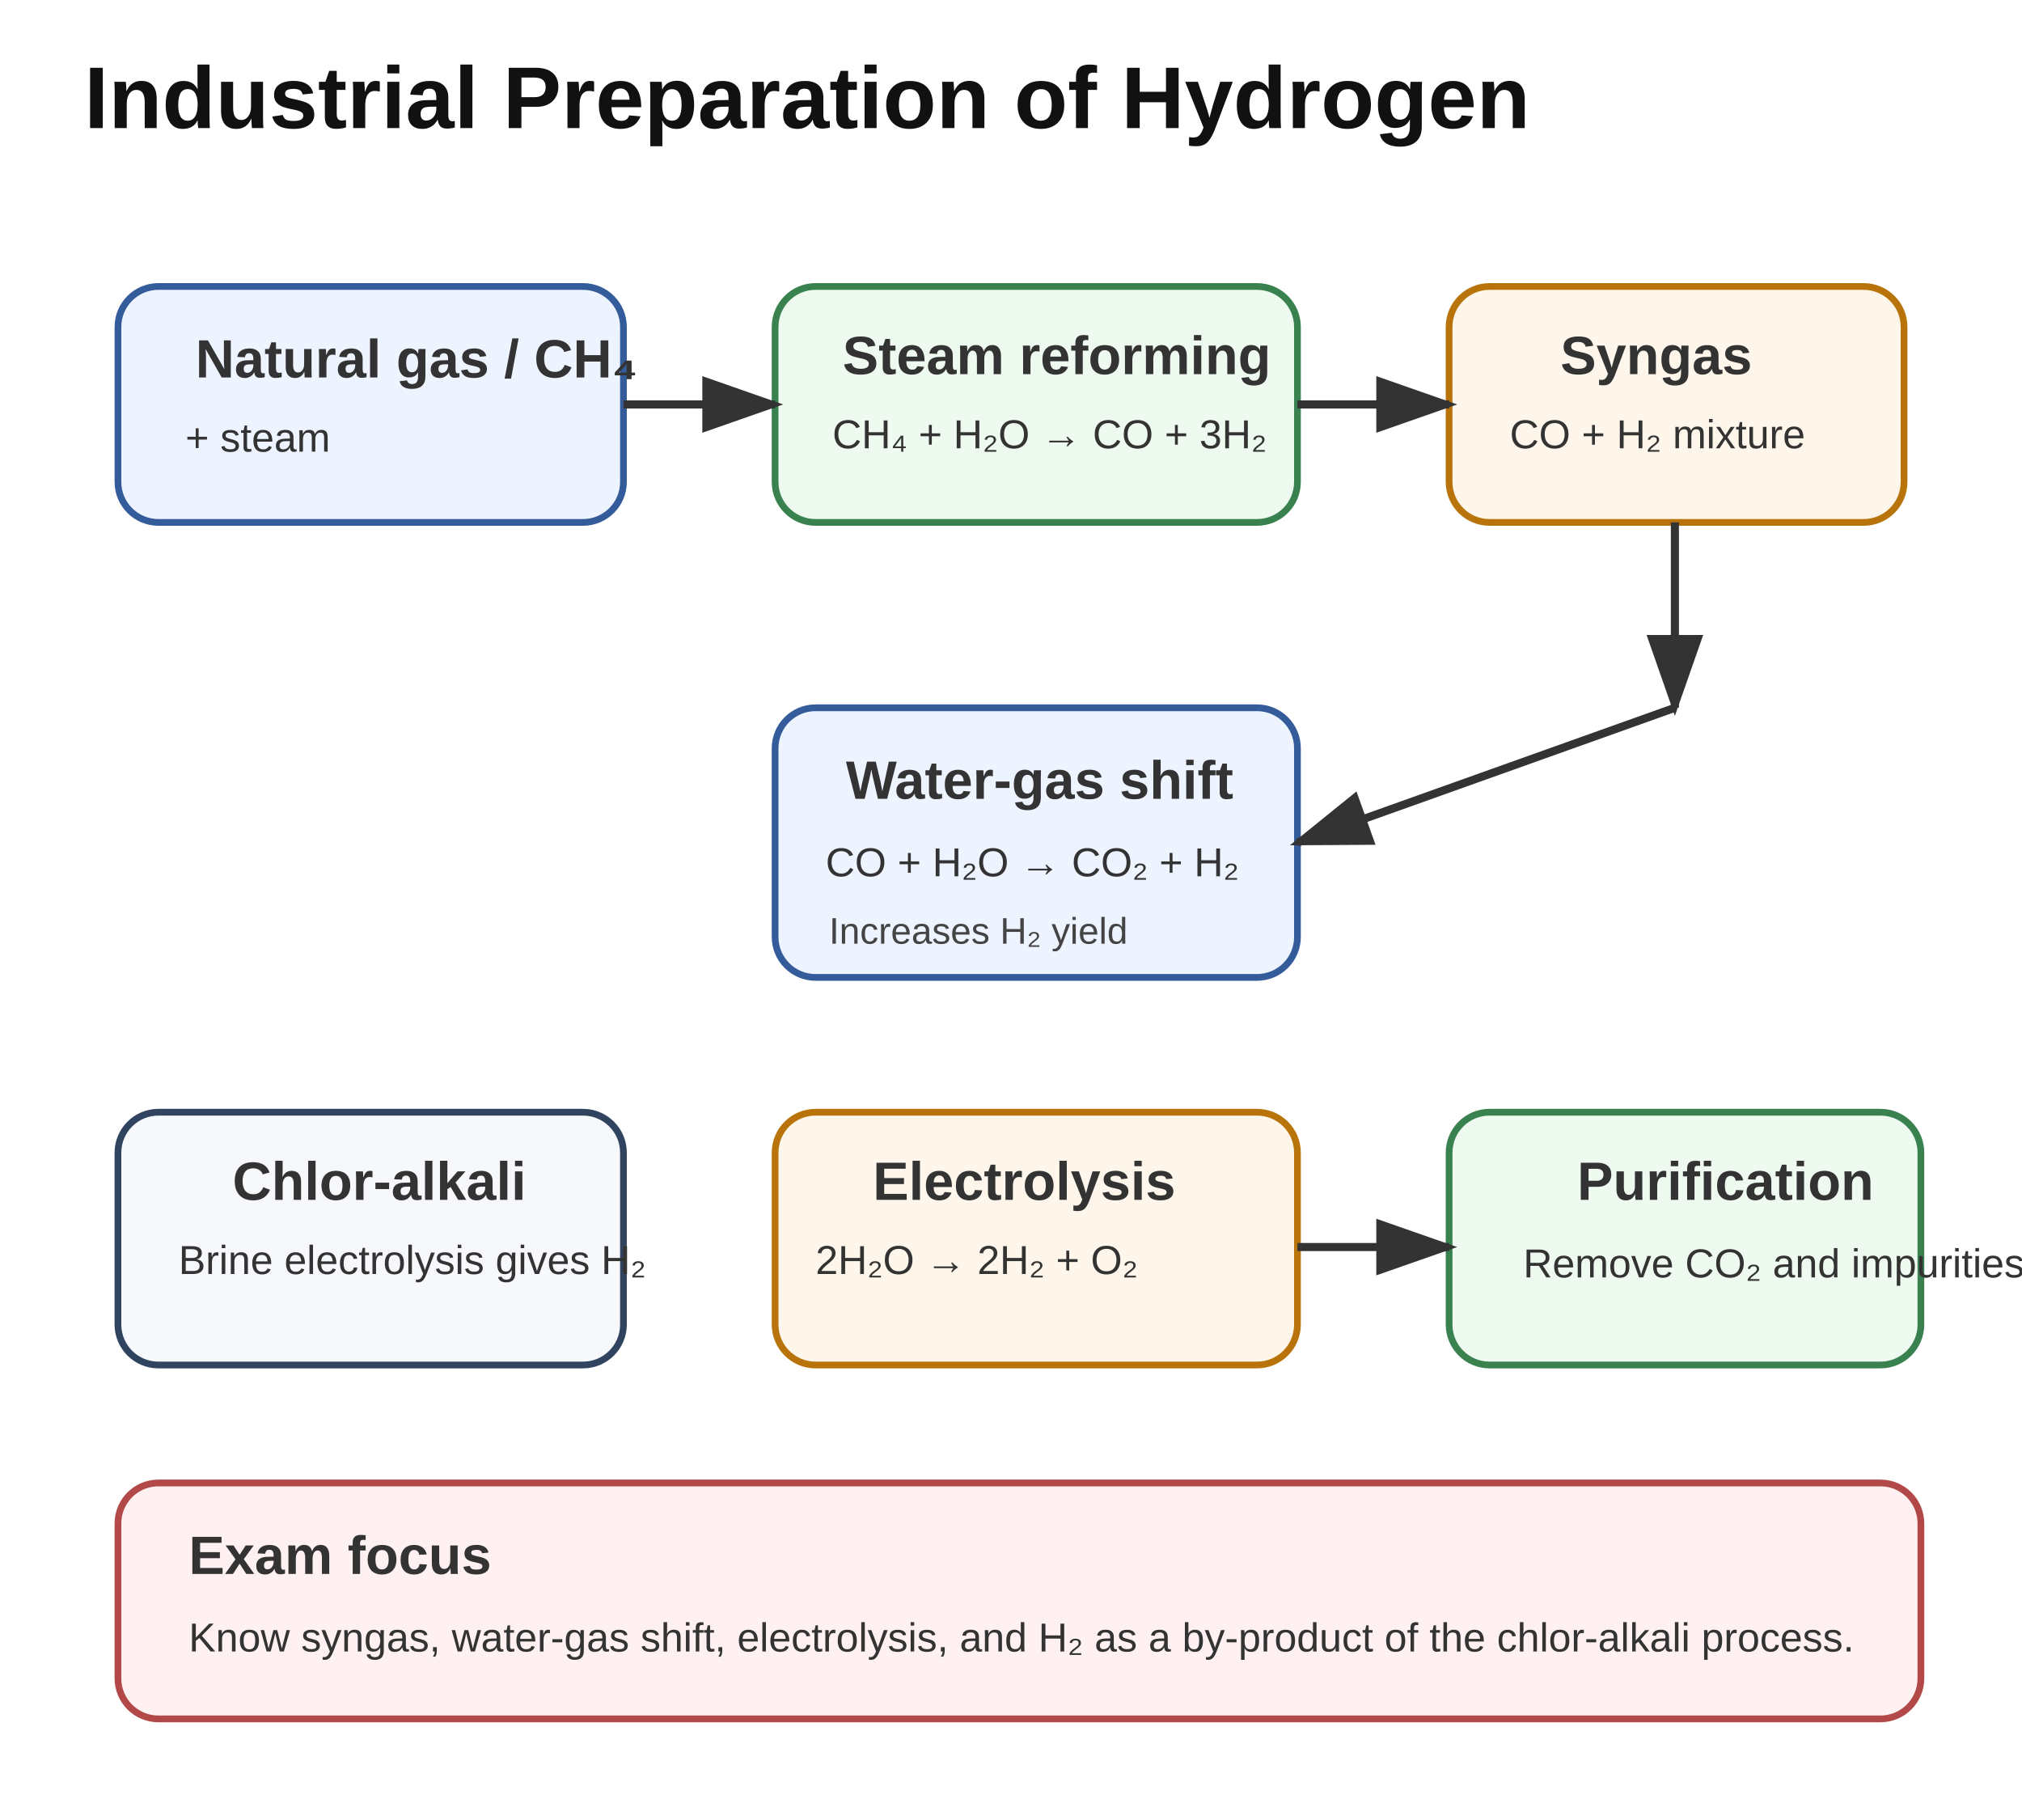
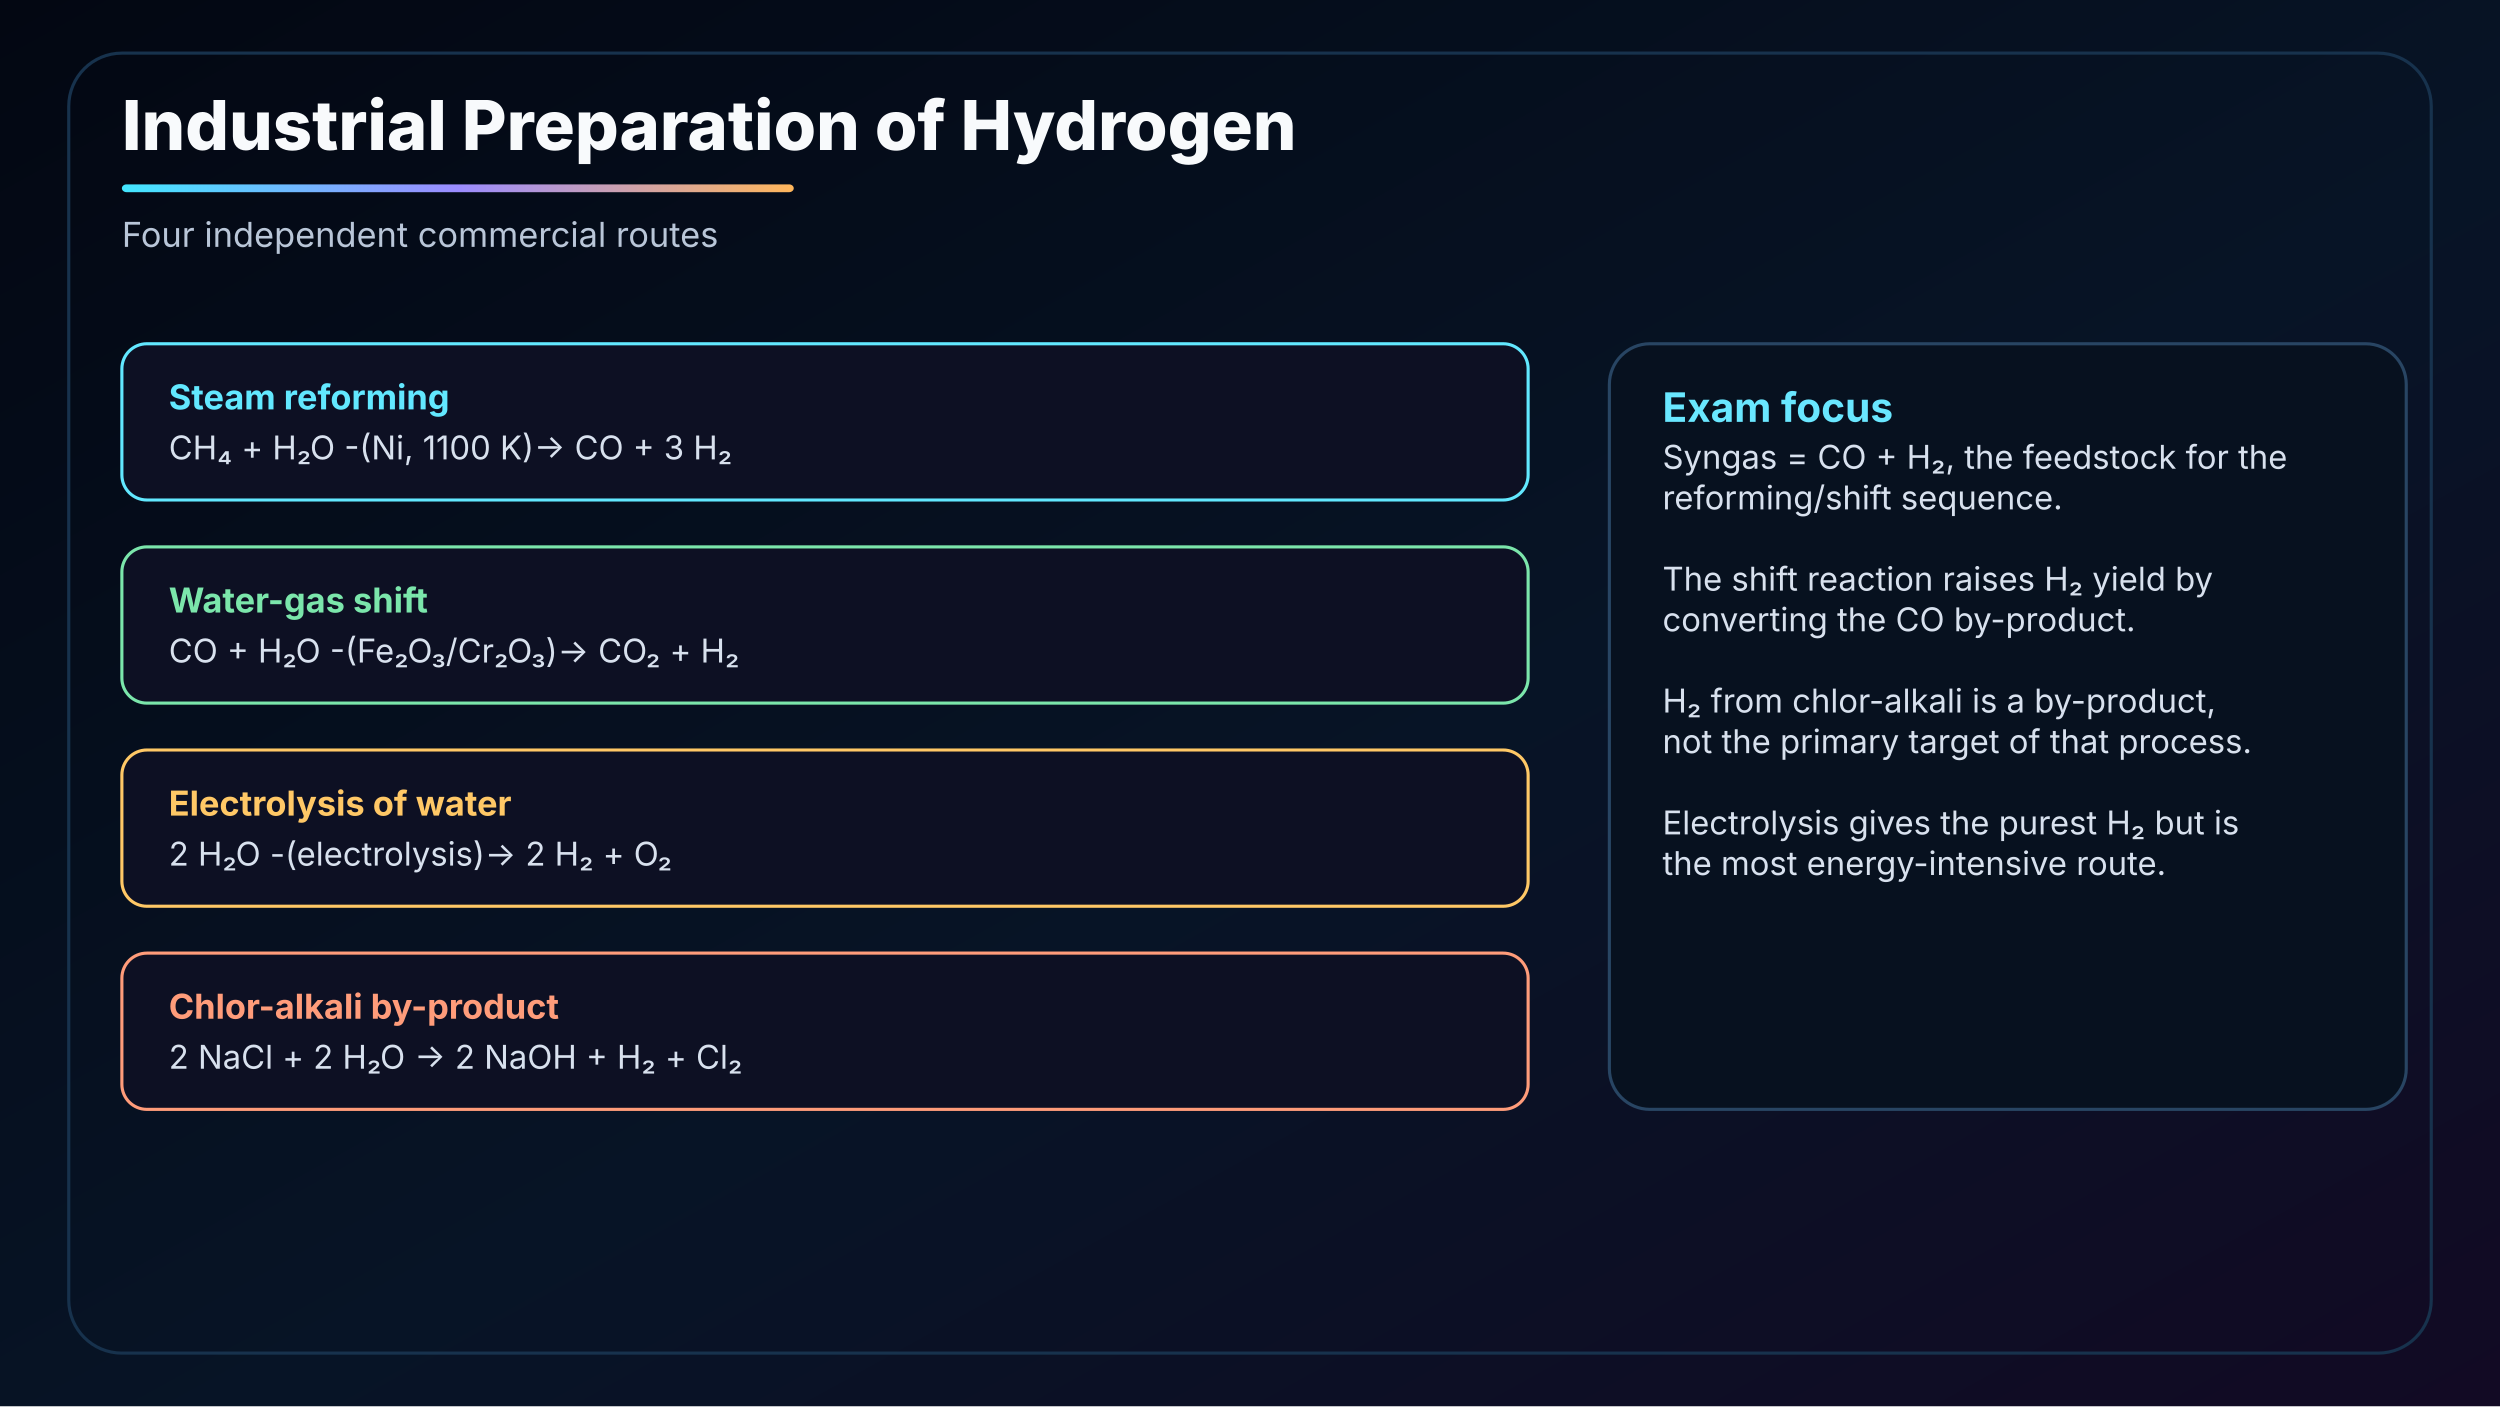
- <svg xmlns="http://www.w3.org/2000/svg" width="600" height="540" viewBox="0 0 600 540">
-   <style>
-     .title { font: 700 26px Arial, sans-serif; fill: #111; }
-     .subtitle { font: 600 16px Arial, sans-serif; fill: #333; }
-     .label { font: 14px Arial, sans-serif; fill: #222; }
-     .small { font: 12px Arial, sans-serif; fill: #333; }
-     .tiny { font: 11px Arial, sans-serif; fill: #444; }
-     .box { fill: #f6f8fb; stroke: #30445f; stroke-width: 2; rx: 12; ry: 12; }
-     .box2 { fill: #eef4ff; stroke: #355c9a; stroke-width: 2; rx: 12; ry: 12; }
-     .box3 { fill: #fef6ea; stroke: #b8740b; stroke-width: 2; rx: 12; ry: 12; }
-     .green { fill: #eefaf0; stroke: #39814f; stroke-width: 2; rx: 12; ry: 12; }
-     .red { fill: #fff1f1; stroke: #b24848; stroke-width: 2; rx: 12; ry: 12; }
-     .arrow { stroke: #333; stroke-width: 2.4; fill: none; marker-end: url(#arrowhead); }
-     .thin { stroke: #666; stroke-width: 1.4; fill: none; }
-     .dash { stroke: #666; stroke-width: 2; fill: none; stroke-dasharray: 6 6; }
-     .bond { stroke: #222; stroke-width: 3; fill: none; }
-     .hbond { stroke: #2e6da4; stroke-width: 2.5; fill: none; stroke-dasharray: 4 5; }
-     .axis { stroke: #333; stroke-width: 2; }
-     .tick { stroke: #444; stroke-width: 1.5; }
- </style>
+ <svg xmlns="http://www.w3.org/2000/svg" width="1600" height="900" viewBox="0 0 1600 900">
  <defs>
-     <marker id="arrowhead" markerWidth="10" markerHeight="7" refX="9" refY="3.5" orient="auto">
-       <polygon points="0 0, 10 3.5, 0 7" fill="#333" />
-     </marker>
+     <linearGradient id="bg" x1="0" y1="0" x2="1" y2="1">
+       <stop stop-color="#030712" />
+       <stop offset="0.55" stop-color="#071426" />
+       <stop offset="1" stop-color="#120a24" />
+     </linearGradient>
+     <linearGradient id="accent" x1="0" y1="0" x2="1" y2="0">
+       <stop stop-color="#43e6ff" />
+       <stop offset="0.5" stop-color="#9b8cff" />
+       <stop offset="1" stop-color="#ffb65c" />
+     </linearGradient>
+     <filter id="glow">
+       <feGaussianBlur stdDeviation="6" result="b" />
+       <feMerge>
+         <feMergeNode in="b" />
+         <feMergeNode in="SourceGraphic" />
+       </feMerge>
+     </filter>
+     <style>
+     .title{font:800 44px Inter,Arial,sans-serif;fill:#f8fafc} .sub{font:400 22px Inter,Arial,sans-serif;fill:#b9c6d8}
+     .h{font:750 26px Inter,Arial,sans-serif;fill:#69e7ff} .t{font:400 21px Inter,Arial,sans-serif;fill:#d8e1ee}
+     .small{font:400 17px Inter,Arial,sans-serif;fill:#aebbd0} .tiny{font:400 15px Inter,Arial,sans-serif;fill:#8ba0b8}
+     .gold{fill:#ffc866} .violet{fill:#b9a2ff} .cyan{fill:#62e8ff} .coral{fill:#ff9c7a} .green{fill:#7be6ab}
+     .panel{fill:#07111f;stroke:#284563;stroke-width:2} .panel2{fill:#0d1023;stroke:#5f4a88;stroke-width:2}
+     .line{stroke:#63e6ff;stroke-width:4;fill:none} .dash{stroke:#b69cff;stroke-width:4;stroke-dasharray:12 10;fill:none}
+     .bond{stroke:#e8f1fb;stroke-width:5} .thin{stroke:#6f829a;stroke-width:2;fill:none}
+   </style>
  </defs>
-   <text x="25" y="38" class="title">Industrial Preparation of Hydrogen</text>
-   <rect x="35" y="85" width="150" height="70" class="box2" />
-   <text x="58" y="112" class="subtitle">Natural gas / CH₄</text>
-   <text x="55" y="134" class="small">+ steam</text>
-   <rect x="230" y="85" width="155" height="70" class="green" />
-   <text x="250" y="111" class="subtitle">Steam reforming</text>
-   <text x="247" y="133" class="small">CH₄ + H₂O → CO + 3H₂</text>
-   <rect x="430" y="85" width="135" height="70" class="box3" />
-   <text x="463" y="111" class="subtitle">Syngas</text>
-   <text x="448" y="133" class="small">CO + H₂ mixture</text>
-   <line x1="185" y1="120" x2="230" y2="120" class="arrow" />
-   <line x1="385" y1="120" x2="430" y2="120" class="arrow" />
-   <rect x="230" y="210" width="155" height="80" class="box2" />
-   <text x="251" y="237" class="subtitle">Water-gas shift</text>
-   <text x="245" y="260" class="small">CO + H₂O → CO₂ + H₂</text>
-   <text x="246" y="280" class="tiny">Increases H₂ yield</text>
-   <line x1="497" y1="155" x2="497" y2="210" class="arrow" />
-   <line x1="497" y1="210" x2="385" y2="250" class="arrow" />
-   <rect x="430" y="330" width="140" height="75" class="green" />
-   <text x="468" y="356" class="subtitle">Purification</text>
-   <text x="452" y="379" class="small">Remove CO₂ and impurities</text>
-   <rect x="230" y="330" width="155" height="75" class="box3" />
-   <text x="259" y="356" class="subtitle">Electrolysis</text>
-   <text x="242" y="378" class="small">2H₂O → 2H₂ + O₂</text>
-   <rect x="35" y="330" width="150" height="75" class="box" />
-   <text x="69" y="356" class="subtitle">Chlor-alkali</text>
-   <text x="53" y="378" class="small">Brine electrolysis gives H₂</text>
-   <line x1="385" y1="370" x2="430" y2="370" class="arrow" />
-   <rect x="35" y="440" width="535" height="70" class="red" />
-   <text x="56" y="467" class="subtitle">Exam focus</text>
-   <text x="56" y="490" class="small">Know syngas, water-gas shift, electrolysis, and H₂ as a by-product of the chlor-alkali process.</text>
+   <rect width="1600" height="900" fill="url(#bg)" />
+   <rect x="44" y="34" width="1512" height="832" rx="34" fill="none" stroke="#17324d" stroke-width="2" />
+   <text x="78" y="96" class="title">Industrial Preparation of Hydrogen</text>
+   <rect x="78" y="118" width="430" height="5" rx="3" fill="url(#accent)" />
+   <text x="78" y="158" class="sub">Four independent commercial routes</text>
+   <rect x="78" y="220" width="900" height="100" rx="16" fill="#0d1023" stroke="#62e8ff" stroke-width="2" />
+   <text x="108" y="262" class="h" style="fill:#62e8ff;font-size:22px">Steam reforming</text>
+   <text x="108" y="294" class="t">CH₄ + H₂O -(Ni, 1100 K)→ CO + 3 H₂</text>
+   <rect x="78" y="350" width="900" height="100" rx="16" fill="#0d1023" stroke="#7be6ab" stroke-width="2" />
+   <text x="108" y="392" class="h" style="fill:#7be6ab;font-size:22px">Water-gas shift</text>
+   <text x="108" y="424" class="t">CO + H₂O -(Fe₂O₃/Cr₂O₃)→ CO₂ + H₂</text>
+   <rect x="78" y="480" width="900" height="100" rx="16" fill="#0d1023" stroke="#ffc866" stroke-width="2" />
+   <text x="108" y="522" class="h" style="fill:#ffc866;font-size:22px">Electrolysis of water</text>
+   <text x="108" y="554" class="t">2 H₂O -(electrolysis)→ 2 H₂ + O₂</text>
+   <rect x="78" y="610" width="900" height="100" rx="16" fill="#0d1023" stroke="#ff9c7a" stroke-width="2" />
+   <text x="108" y="652" class="h" style="fill:#ff9c7a;font-size:22px">Chlor-alkali by-product</text>
+   <text x="108" y="684" class="t">2 NaCl + 2 H₂O → 2 NaOH + H₂ + Cl₂</text>
+   <rect x="1030" y="220" width="510" height="490" rx="26" class="panel" />
+   <text x="1064" y="270" class="h">Exam focus</text>
+   <text x="1064" y="300" class="t">Syngas = CO + H₂, the feedstock for the</text>
+   <text x="1064" y="326" class="t">reforming/shift sequence.</text>
+   <text x="1064" y="352" class="t" />
+   <text x="1064" y="378" class="t">The shift reaction raises H₂ yield by</text>
+   <text x="1064" y="404" class="t">converting the CO by-product.</text>
+   <text x="1064" y="430" class="t" />
+   <text x="1064" y="456" class="t">H₂ from chlor-alkali is a by-product,</text>
+   <text x="1064" y="482" class="t">not the primary target of that process.</text>
+   <text x="1064" y="508" class="t" />
+   <text x="1064" y="534" class="t">Electrolysis gives the purest H₂ but is</text>
+   <text x="1064" y="560" class="t">the most energy-intensive route.</text>
</svg>
